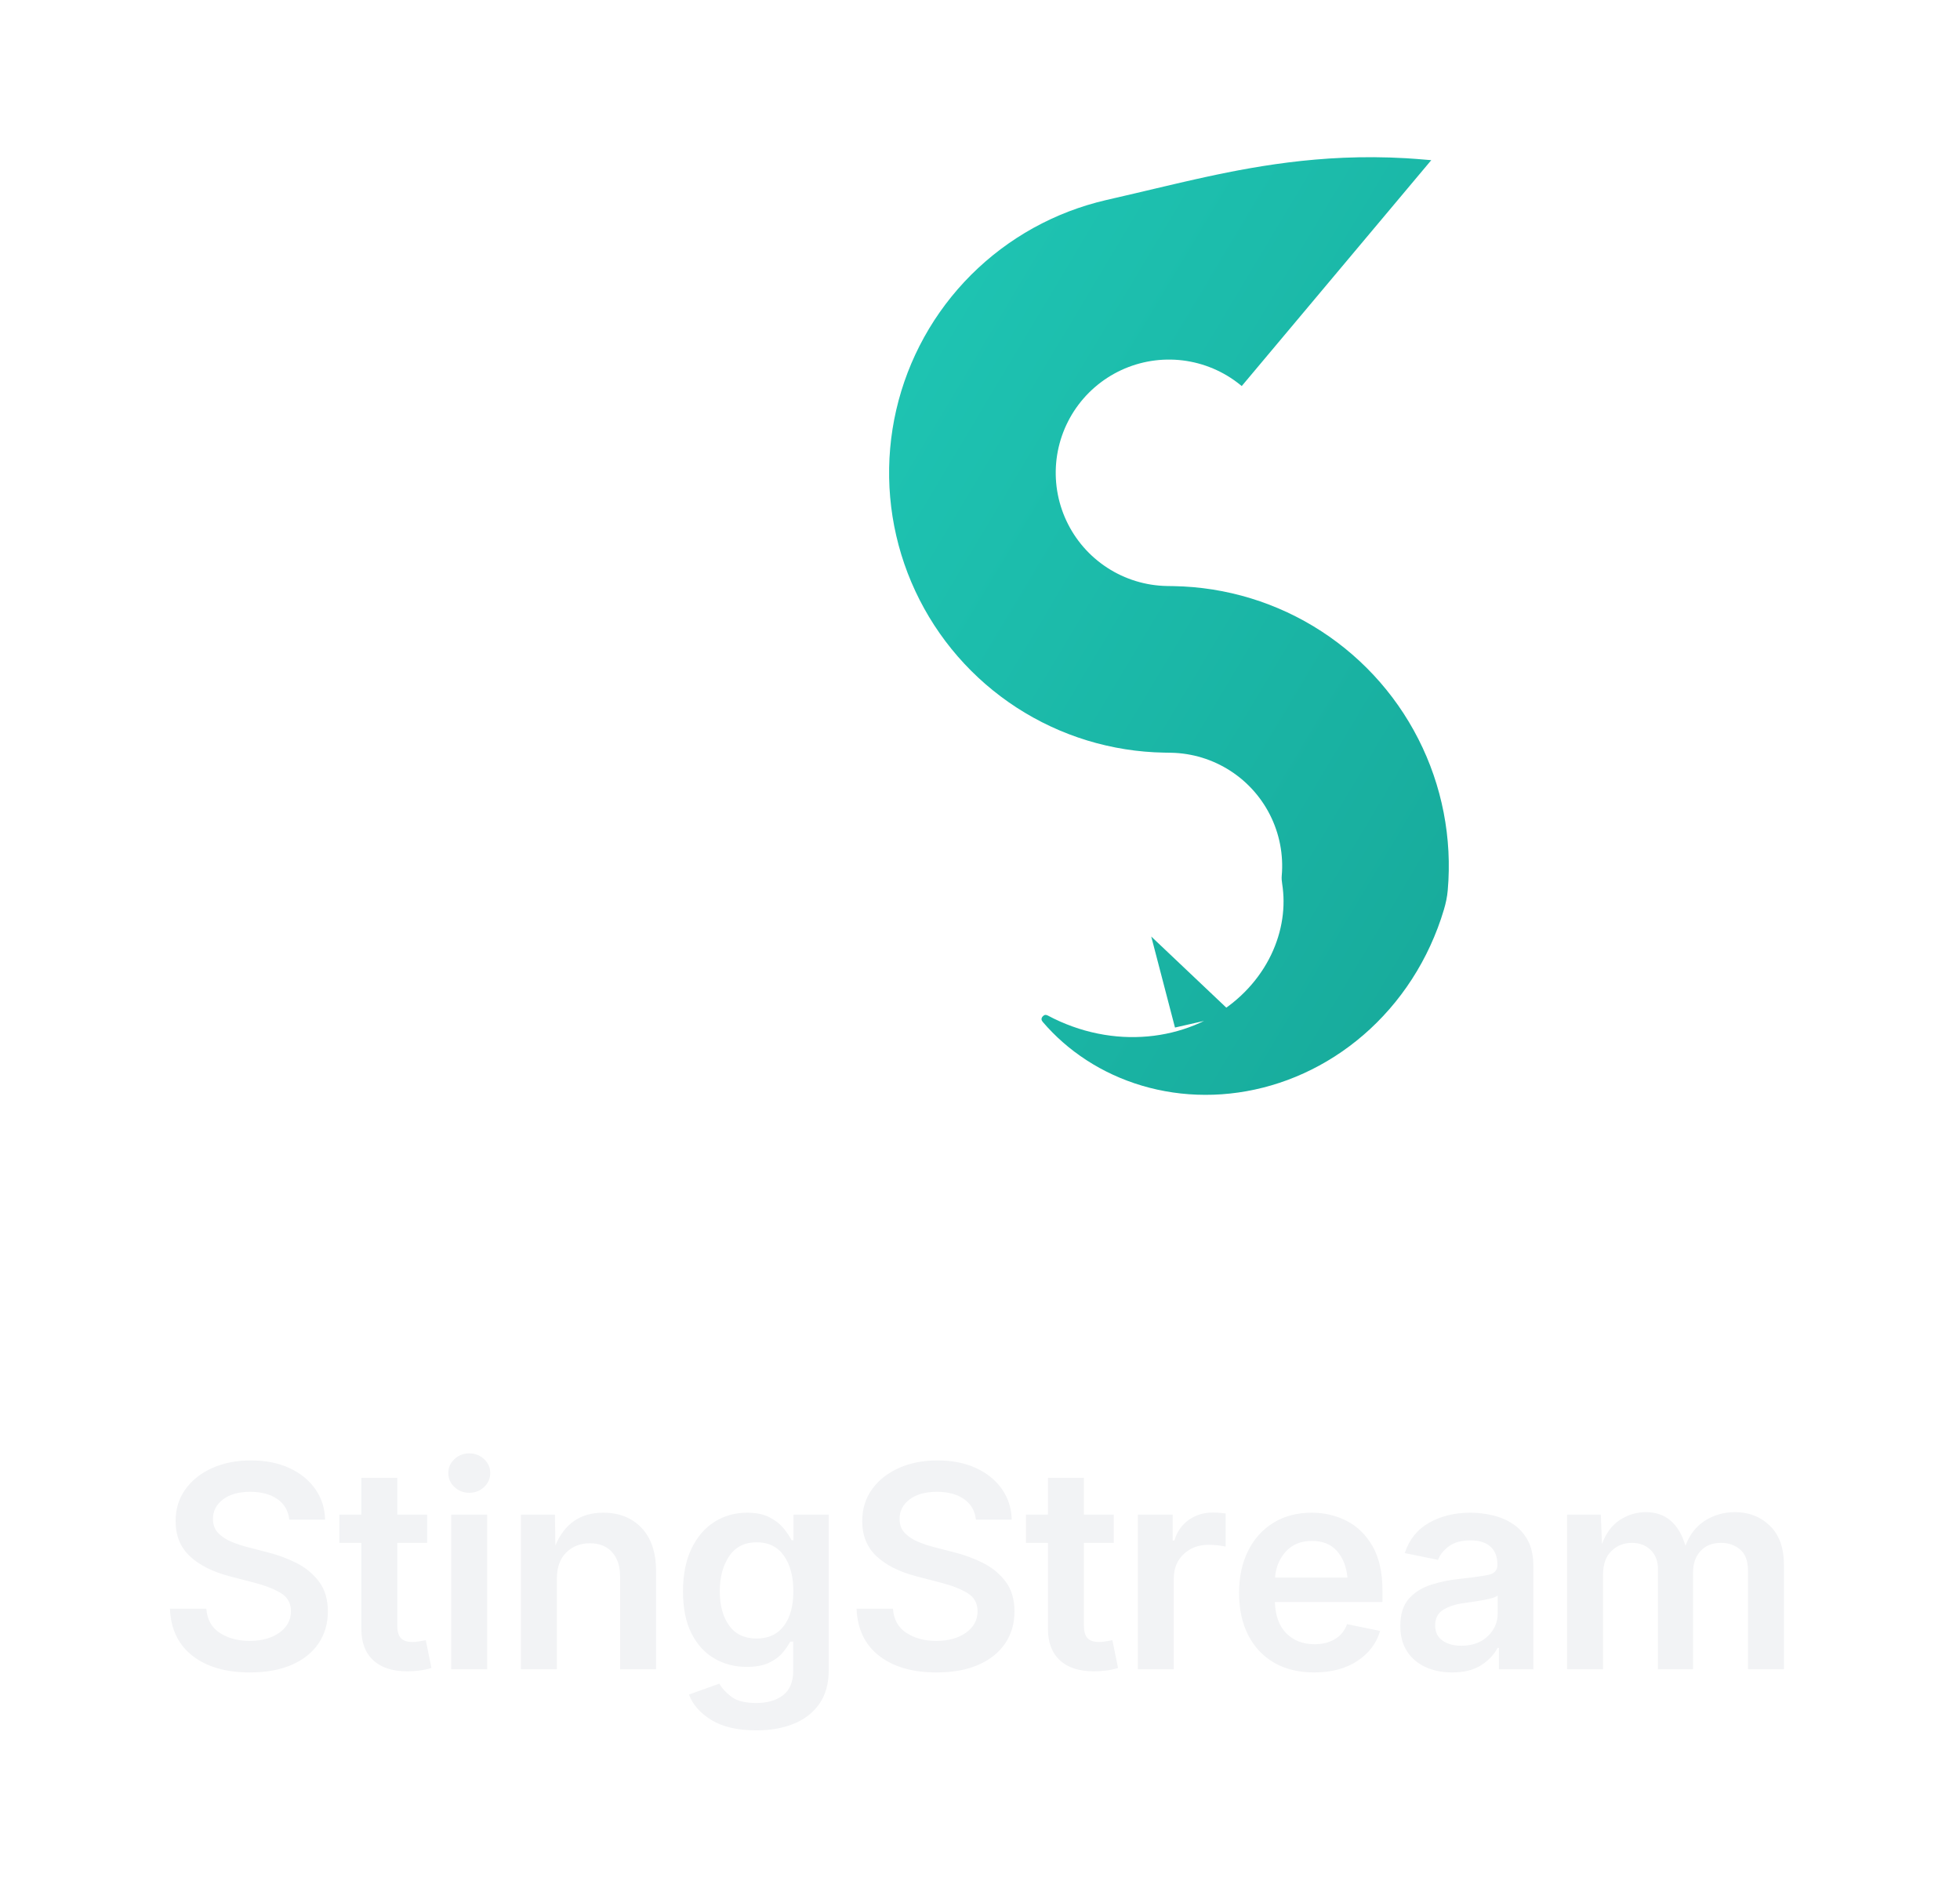
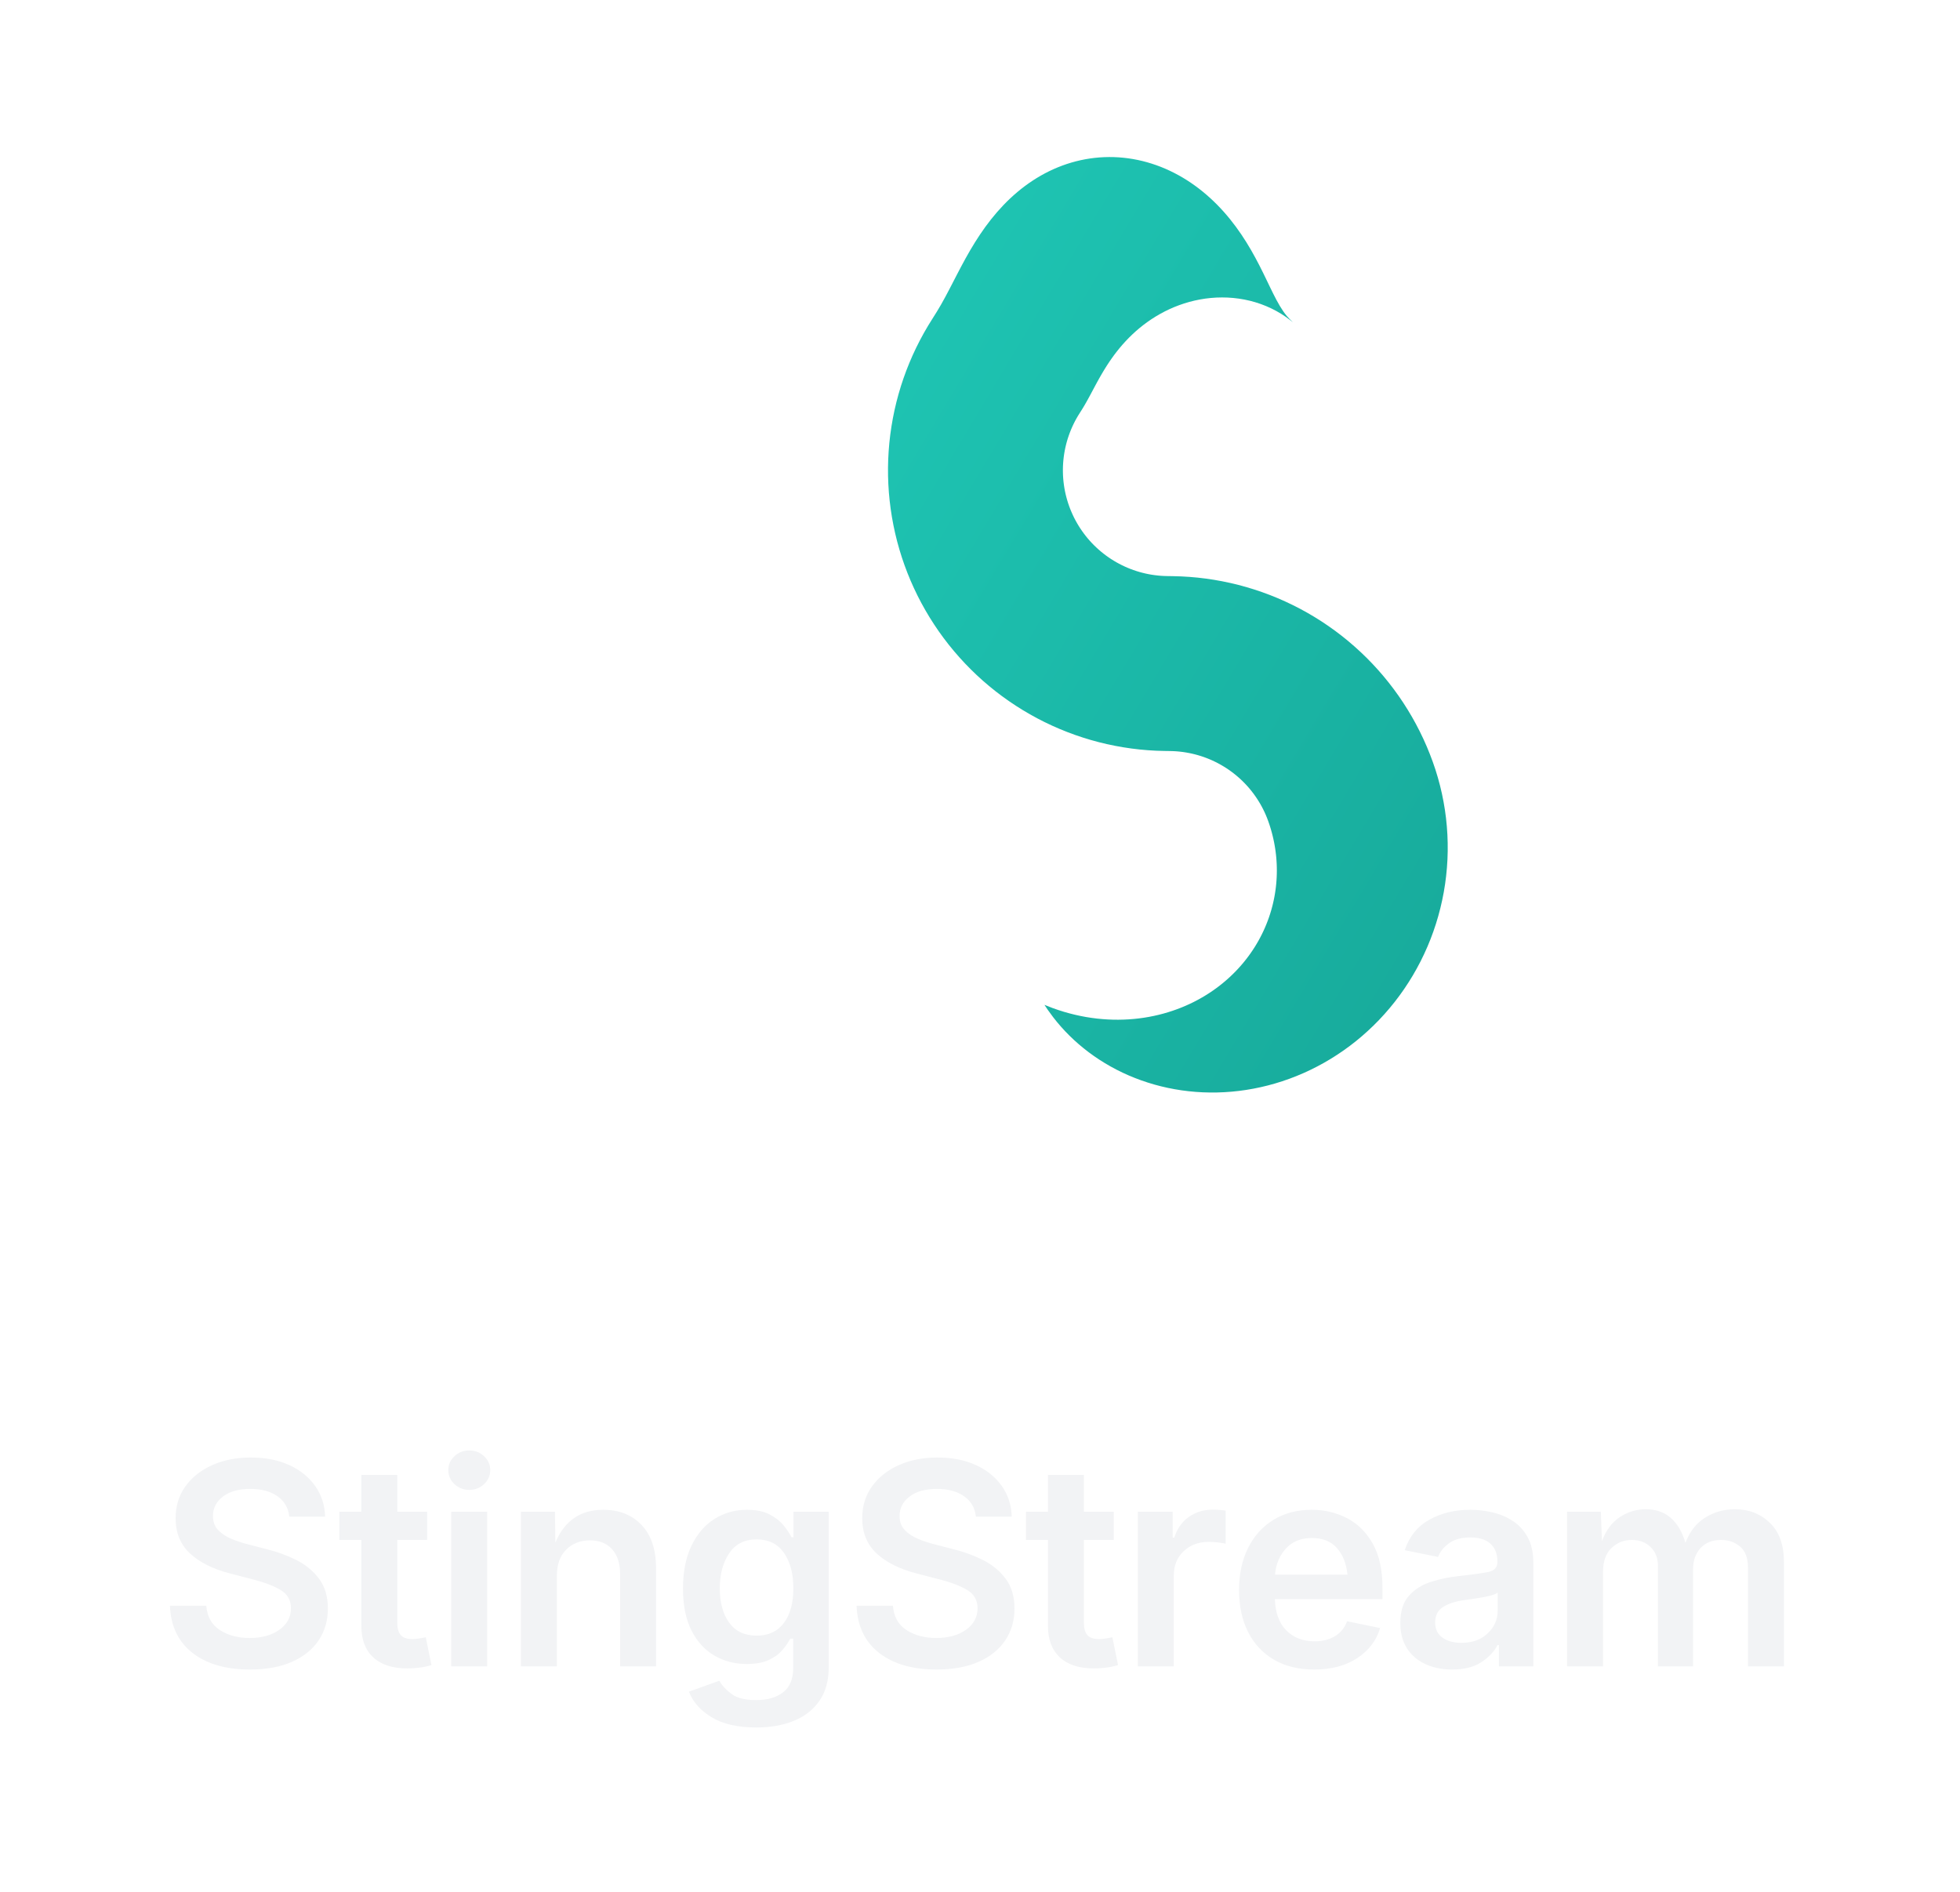
- <svg xmlns="http://www.w3.org/2000/svg" width="600" height="580" viewBox="0 0 600.00 579.79">
+ <svg xmlns="http://www.w3.org/2000/svg" width="600" height="579" viewBox="0 0 600.00 578.92">
  <defs>
    <linearGradient id="g" x1="0" y1="0" x2="1" y2="1">
      <stop offset="0" stop-color="#1FC7B5" />
      <stop offset="1" stop-color="#17A99A" />
    </linearGradient>
  </defs>
-   <g transform="translate(181.20 14.88) scale(0.345)">
-     <path d="M 744.76 98.68 Q 729.73 97.38 722.41 96.96 Q 715.10 96.53 707.97 96.31 Q 700.85 96.08 693.93 96.04 Q 687.01 96.00 680.28 96.13 Q 673.55 96.25 667.02 96.53 Q 660.48 96.81 654.14 97.22 Q 647.80 97.64 641.65 98.17 Q 635.49 98.70 629.52 99.34 Q 623.55 99.98 617.75 100.71 Q 611.96 101.44 606.33 102.25 Q 600.71 103.05 595.25 103.93 Q 589.78 104.80 584.48 105.73 Q 579.17 106.65 574.01 107.62 Q 568.85 108.59 563.83 109.59 Q 558.81 110.60 553.92 111.62 Q 549.02 112.65 544.24 113.69 Q 539.47 114.73 534.80 115.78 Q 530.13 116.83 525.55 117.88 Q 520.98 118.93 516.49 119.98 Q 512.00 121.03 507.58 122.07 Q 503.17 123.11 498.81 124.13 Q 494.46 125.16 490.15 126.18 Q 485.84 127.19 481.57 128.20 Q 477.30 129.20 473.06 130.18 Q 468.82 131.17 464.59 132.14 Q 460.36 133.11 456.14 134.10 Q 451.92 135.09 447.73 136.21 Q 443.54 137.33 439.40 138.60 Q 435.25 139.87 431.16 141.28 Q 427.06 142.69 423.01 144.24 Q 418.96 145.79 414.97 147.49 Q 410.98 149.18 407.06 151.01 Q 403.13 152.85 399.27 154.81 Q 395.40 156.78 391.61 158.88 Q 387.82 160.98 384.11 163.22 Q 380.39 165.45 376.76 167.81 Q 373.12 170.17 369.57 172.66 Q 366.02 175.14 362.56 177.75 Q 359.10 180.36 355.73 183.09 Q 352.36 185.82 349.09 188.66 Q 345.82 191.50 342.65 194.46 Q 339.48 197.41 336.41 200.48 Q 333.35 203.54 330.39 206.71 Q 327.43 209.88 324.59 213.16 Q 321.75 216.43 319.02 219.80 Q 316.29 223.16 313.68 226.63 Q 311.08 230.09 308.59 233.64 Q 306.10 237.19 303.74 240.82 Q 301.38 244.46 299.15 248.17 Q 296.92 251.89 294.82 255.68 Q 292.71 259.47 290.75 263.33 Q 288.78 267.19 286.95 271.12 Q 285.11 275.05 283.42 279.04 Q 281.73 283.03 280.17 287.08 Q 278.62 291.12 277.21 295.22 Q 275.80 299.32 274.53 303.47 Q 273.26 307.61 272.14 311.80 Q 271.02 315.98 270.05 320.21 Q 269.07 324.43 268.24 328.69 Q 267.42 332.94 266.74 337.22 Q 266.06 341.50 265.53 345.80 Q 265.00 350.11 264.63 354.43 Q 264.25 358.74 264.02 363.07 Q 263.79 367.40 263.72 371.73 Q 263.64 376.07 263.72 380.40 Q 263.79 384.74 264.02 389.06 Q 264.25 393.39 264.63 397.71 Q 265.00 402.03 265.53 406.33 Q 266.06 410.63 266.74 414.91 Q 267.42 419.19 268.24 423.45 Q 269.07 427.70 270.05 431.93 Q 271.02 436.15 272.14 440.34 Q 273.26 444.52 274.53 448.67 Q 275.80 452.81 277.21 456.91 Q 278.62 461.01 280.17 465.06 Q 281.73 469.10 283.42 473.09 Q 285.11 477.08 286.95 481.01 Q 288.78 484.94 290.75 488.80 Q 292.71 492.66 294.82 496.45 Q 296.92 500.25 299.15 503.96 Q 301.38 507.68 303.74 511.31 Q 306.10 514.95 308.59 518.50 Q 311.08 522.05 313.68 525.51 Q 316.29 528.97 319.02 532.34 Q 321.75 535.71 324.59 538.98 Q 327.43 542.25 330.39 545.42 Q 333.35 548.59 336.41 551.66 Q 339.48 554.72 342.65 557.68 Q 345.82 560.63 349.09 563.48 Q 352.36 566.32 355.73 569.05 Q 359.10 571.78 362.56 574.38 Q 366.02 576.99 369.57 579.48 Q 373.12 581.96 376.76 584.33 Q 380.39 586.69 384.11 588.92 Q 387.82 591.15 391.61 593.25 Q 395.40 595.35 399.27 597.32 Q 403.13 599.29 407.06 601.12 Q 410.98 602.95 414.97 604.65 Q 418.96 606.34 423.01 607.89 Q 427.06 609.45 431.16 610.86 Q 435.25 612.27 439.40 613.54 Q 443.54 614.80 447.73 615.93 Q 451.92 617.05 456.14 618.02 Q 460.36 619.00 464.62 619.82 Q 468.87 620.65 473.15 621.33 Q 477.44 622.01 481.74 622.54 Q 486.04 623.06 490.36 623.44 Q 494.68 623.82 499.00 624.05 Q 503.33 624.27 507.67 624.35 Q 512.00 624.42 513.75 624.46 Q 515.51 624.49 517.26 624.58 Q 519.01 624.67 520.76 624.82 Q 522.50 624.97 524.24 625.19 Q 525.98 625.40 527.72 625.68 Q 529.45 625.95 531.17 626.29 Q 532.89 626.62 534.60 627.01 Q 536.31 627.41 538.00 627.86 Q 539.70 628.32 541.37 628.83 Q 543.05 629.34 544.71 629.91 Q 546.37 630.48 548.00 631.11 Q 549.64 631.74 551.25 632.43 Q 552.87 633.11 554.46 633.85 Q 556.05 634.59 557.61 635.39 Q 559.17 636.19 560.71 637.04 Q 562.24 637.89 563.74 638.79 Q 565.25 639.69 566.72 640.65 Q 568.19 641.60 569.62 642.61 Q 571.06 643.61 572.46 644.67 Q 573.86 645.73 575.22 646.83 Q 576.59 647.93 577.91 649.08 Q 579.23 650.23 580.52 651.43 Q 581.80 652.63 583.04 653.87 Q 584.28 655.11 585.48 656.39 Q 586.67 657.67 587.82 658.99 Q 588.97 660.32 590.08 661.68 Q 591.18 663.04 592.23 664.44 Q 593.29 665.84 594.30 667.28 Q 595.30 668.72 596.26 670.19 Q 597.21 671.66 598.12 673.16 Q 599.02 674.66 599.87 676.20 Q 600.72 677.73 601.51 679.29 Q 602.31 680.86 603.05 682.45 Q 603.79 684.04 604.48 685.65 Q 605.16 687.26 605.79 688.90 Q 606.42 690.54 606.99 692.20 Q 607.56 693.85 608.08 695.53 Q 608.59 697.21 609.04 698.90 Q 609.50 700.60 609.89 702.31 Q 610.28 704.01 610.62 705.74 Q 610.95 707.46 611.23 709.19 Q 611.50 710.92 611.72 712.66 Q 611.93 714.40 612.08 716.15 Q 612.24 717.90 612.33 719.65 Q 612.42 721.40 612.45 723.15 Q 612.48 724.90 612.45 726.66 Q 612.42 728.41 612.33 730.16 Q 612.24 731.91 612.08 733.66 Q 611.93 735.41 612.06 737.20 Q 612.19 738.98 612.48 740.83 Q 612.77 742.67 612.99 744.55 Q 613.21 746.42 613.36 748.32 Q 613.52 750.22 613.60 752.14 Q 613.68 754.06 613.69 756.00 Q 613.69 757.95 613.63 759.91 Q 613.56 761.87 613.42 763.85 Q 613.27 765.82 613.06 767.81 Q 612.84 769.80 612.54 771.80 Q 612.24 773.80 611.87 775.80 Q 611.49 777.81 611.04 779.81 Q 610.58 781.82 610.05 783.83 Q 609.51 785.84 608.90 787.84 Q 608.28 789.85 607.58 791.84 Q 606.89 793.84 606.11 795.83 Q 605.33 797.82 604.47 799.80 Q 603.61 801.77 602.67 803.73 Q 601.73 805.69 600.70 807.64 Q 599.68 809.58 598.58 811.49 Q 597.47 813.41 596.29 815.31 Q 595.10 817.20 593.83 819.06 Q 592.57 820.92 591.22 822.75 Q 589.88 824.58 588.45 826.38 Q 587.03 828.17 585.52 829.93 Q 584.02 831.68 582.44 833.39 Q 580.86 835.11 579.21 836.77 Q 577.55 838.44 575.82 840.06 Q 574.09 841.67 572.28 843.24 Q 570.48 844.80 568.60 846.31 Q 566.73 847.82 564.78 849.27 Q 562.84 850.73 560.82 852.12 Q 558.81 853.51 556.73 854.83 Q 554.65 856.15 552.50 857.41 Q 550.36 858.67 548.15 859.86 Q 545.94 861.04 543.68 862.16 Q 541.41 863.27 539.09 864.31 Q 536.76 865.35 534.39 866.31 Q 532.01 867.27 529.58 868.14 Q 527.15 869.02 524.67 869.82 Q 522.19 870.61 519.66 871.32 Q 517.14 872.03 514.57 872.65 Q 512.00 873.27 509.39 873.80 Q 506.78 874.33 504.14 874.77 Q 501.49 875.20 498.81 875.55 Q 496.13 875.89 493.42 876.14 Q 490.71 876.38 487.97 876.53 Q 485.24 876.68 482.48 876.73 Q 479.72 876.78 476.94 876.73 Q 474.16 876.68 471.36 876.53 Q 468.57 876.37 465.76 876.12 Q 462.95 875.86 460.14 875.50 Q 457.32 875.14 454.50 874.67 Q 451.68 874.21 448.86 873.63 Q 446.04 873.06 443.22 872.38 Q 440.40 871.70 437.59 870.92 Q 434.78 870.13 431.98 869.24 Q 429.19 868.34 426.40 867.34 Q 423.62 866.34 420.86 865.23 Q 418.09 864.13 415.35 862.91 Q 412.62 861.70 409.90 860.37 Q 407.19 859.05 404.51 857.62 Q 401.84 856.19 399.89 858.52 Q 397.94 860.84 399.99 863.24 Q 402.04 865.65 404.19 867.99 Q 406.34 870.33 408.59 872.61 Q 410.84 874.88 413.18 877.09 Q 415.52 879.30 417.96 881.43 Q 420.40 883.57 422.92 885.63 Q 425.45 887.68 428.06 889.66 Q 430.68 891.64 433.38 893.53 Q 436.08 895.43 438.86 897.23 Q 441.64 899.04 444.51 900.76 Q 447.37 902.47 450.31 904.09 Q 453.25 905.71 456.27 907.24 Q 459.28 908.76 462.37 910.18 Q 465.45 911.60 468.60 912.92 Q 471.76 914.24 474.97 915.45 Q 478.19 916.66 481.46 917.77 Q 484.74 918.87 488.07 919.86 Q 491.41 920.85 494.79 921.72 Q 498.18 922.59 501.61 923.35 Q 505.04 924.11 508.52 924.74 Q 512.00 925.38 515.52 925.89 Q 519.04 926.41 522.59 926.80 Q 526.14 927.19 529.73 927.45 Q 533.32 927.71 536.93 927.85 Q 540.54 927.99 544.18 927.99 Q 547.81 928.00 551.46 927.88 Q 555.12 927.75 558.78 927.50 Q 562.45 927.24 566.12 926.85 Q 569.80 926.46 573.47 925.94 Q 577.15 925.42 580.83 924.76 Q 584.50 924.10 588.17 923.31 Q 591.84 922.52 595.50 921.59 Q 599.16 920.66 602.80 919.60 Q 606.44 918.54 610.06 917.34 Q 613.68 916.14 617.28 914.81 Q 620.87 913.47 624.43 912.00 Q 627.99 910.53 631.52 908.93 Q 635.05 907.33 638.53 905.59 Q 642.01 903.85 645.45 901.98 Q 648.89 900.11 652.27 898.11 Q 655.66 896.11 658.99 893.98 Q 662.32 891.85 665.58 889.59 Q 668.85 887.33 672.05 884.94 Q 675.25 882.56 678.38 880.04 Q 681.51 877.53 684.56 874.90 Q 687.62 872.26 690.59 869.51 Q 693.56 866.75 696.44 863.88 Q 699.33 861.01 702.12 858.02 Q 704.92 855.03 707.62 851.93 Q 710.32 848.83 712.92 845.62 Q 715.52 842.41 718.02 839.09 Q 720.51 835.77 722.90 832.35 Q 725.29 828.93 727.57 825.41 Q 729.84 821.89 732.00 818.28 Q 734.16 814.66 736.20 810.96 Q 738.24 807.25 740.16 803.45 Q 742.07 799.66 743.86 795.78 Q 745.65 791.90 747.30 787.94 Q 748.96 783.99 750.48 779.95 Q 752.00 775.92 753.39 771.82 Q 754.77 767.71 756.01 763.54 Q 757.26 759.37 758.13 755.12 Q 759.00 750.87 759.37 746.55 Q 759.75 742.23 759.98 737.90 Q 760.21 733.57 760.28 729.24 Q 760.36 724.90 760.28 720.57 Q 760.21 716.24 759.98 711.91 Q 759.75 707.58 759.37 703.26 Q 759.00 698.94 758.47 694.64 Q 757.94 690.34 757.26 686.06 Q 756.58 681.78 755.76 677.52 Q 754.93 673.27 753.95 669.05 Q 752.98 664.82 751.86 660.63 Q 750.74 656.45 749.47 652.30 Q 748.20 648.16 746.79 644.06 Q 745.38 639.96 743.83 635.92 Q 742.27 631.87 740.58 627.88 Q 738.89 623.89 737.05 619.96 Q 735.22 616.03 733.25 612.17 Q 731.29 608.31 729.18 604.52 Q 727.08 600.73 724.85 597.01 Q 722.62 593.30 720.26 589.66 Q 717.90 586.03 715.41 582.47 Q 712.92 578.92 710.32 575.46 Q 707.71 572.00 704.98 568.63 Q 702.25 565.26 699.41 561.99 Q 696.57 558.72 693.61 555.55 Q 690.65 552.38 687.59 549.32 Q 684.52 546.25 681.35 543.30 Q 678.18 540.34 674.91 537.50 Q 671.64 534.65 668.27 531.92 Q 664.90 529.20 661.44 526.59 Q 657.98 523.98 654.43 521.49 Q 650.88 519.01 647.24 516.65 Q 643.61 514.29 639.89 512.05 Q 636.18 509.82 632.39 507.72 Q 628.60 505.62 624.73 503.65 Q 620.87 501.68 616.94 499.85 Q 613.02 498.02 609.03 496.33 Q 605.04 494.63 600.99 493.08 Q 596.94 491.53 592.84 490.11 Q 588.75 488.70 584.60 487.44 Q 580.46 486.17 576.27 485.05 Q 572.08 483.93 567.86 482.95 Q 563.64 481.97 559.38 481.15 Q 555.13 480.32 550.85 479.64 Q 546.56 478.96 542.26 478.44 Q 537.96 477.91 533.64 477.53 Q 529.32 477.15 525.00 476.93 Q 520.67 476.70 516.33 476.62 Q 512.00 476.55 510.25 476.52 Q 508.49 476.49 506.74 476.39 Q 504.99 476.30 503.24 476.15 Q 501.50 476.00 499.76 475.78 Q 498.02 475.57 496.28 475.30 Q 494.55 475.02 492.83 474.69 Q 491.11 474.35 489.40 473.96 Q 487.69 473.56 486.00 473.11 Q 484.30 472.66 482.63 472.14 Q 480.95 471.63 479.29 471.06 Q 477.63 470.49 476.00 469.86 Q 474.36 469.23 472.75 468.55 Q 471.13 467.86 469.54 467.12 Q 467.95 466.38 466.39 465.58 Q 464.83 464.79 463.29 463.94 Q 461.76 463.09 460.26 462.18 Q 458.75 461.28 457.28 460.32 Q 455.81 459.37 454.38 458.36 Q 452.94 457.36 451.54 456.30 Q 450.14 455.25 448.78 454.14 Q 447.41 453.04 446.09 451.89 Q 444.77 450.74 443.48 449.54 Q 442.20 448.35 440.96 447.11 Q 439.72 445.87 438.52 444.58 Q 437.33 443.30 436.18 441.98 Q 435.03 440.65 433.92 439.29 Q 432.82 437.93 431.77 436.53 Q 430.71 435.13 429.70 433.69 Q 428.70 432.26 427.74 430.78 Q 426.79 429.31 425.88 427.81 Q 424.98 426.31 424.13 424.77 Q 423.28 423.24 422.49 421.68 Q 421.69 420.12 420.95 418.53 Q 420.21 416.94 419.52 415.32 Q 418.84 413.71 418.21 412.07 Q 417.58 410.43 417.01 408.78 Q 416.44 407.12 415.92 405.44 Q 415.41 403.76 414.96 402.07 Q 414.50 400.38 414.11 398.67 Q 413.72 396.96 413.38 395.24 Q 413.05 393.52 412.77 391.78 Q 412.50 390.05 412.28 388.31 Q 412.07 386.57 411.92 384.82 Q 411.76 383.08 411.67 381.33 Q 411.58 379.57 411.55 377.82 Q 411.52 376.07 411.55 374.31 Q 411.58 372.56 411.67 370.81 Q 411.76 369.06 411.92 367.31 Q 412.07 365.56 412.28 363.82 Q 412.50 362.08 412.77 360.35 Q 413.05 358.62 413.38 356.90 Q 413.72 355.18 414.11 353.47 Q 414.50 351.76 414.96 350.07 Q 415.41 348.37 415.92 346.69 Q 416.44 345.02 417.01 343.36 Q 417.58 341.70 418.21 340.06 Q 418.84 338.43 419.52 336.81 Q 420.21 335.20 420.95 333.61 Q 421.69 332.02 422.49 330.46 Q 423.28 328.89 424.13 327.36 Q 424.98 325.83 425.88 324.32 Q 426.79 322.82 427.74 321.35 Q 428.70 319.88 429.70 318.44 Q 430.71 317.01 431.77 315.61 Q 432.82 314.21 433.92 312.84 Q 435.03 311.48 436.18 310.16 Q 437.33 308.83 438.52 307.55 Q 439.72 306.27 440.96 305.03 Q 442.20 303.79 443.48 302.59 Q 444.77 301.40 446.09 300.25 Q 447.41 299.10 448.78 297.99 Q 450.14 296.89 451.54 295.83 Q 452.94 294.78 454.38 293.77 Q 455.81 292.77 457.28 291.81 Q 458.75 290.86 460.26 289.95 Q 461.76 289.05 463.29 288.20 Q 464.83 287.35 466.39 286.55 Q 467.95 285.76 469.54 285.02 Q 471.13 284.27 472.75 283.59 Q 474.36 282.90 476.00 282.28 Q 477.63 281.65 479.29 281.08 Q 480.95 280.51 482.63 279.99 Q 484.30 279.48 486.00 279.03 Q 487.69 278.57 489.40 278.18 Q 491.11 277.78 492.83 277.45 Q 494.55 277.11 496.28 276.84 Q 498.02 276.57 499.76 276.35 Q 501.50 276.14 503.24 275.98 Q 504.99 275.83 506.74 275.74 Q 508.49 275.65 510.25 275.62 Q 512.00 275.59 513.75 275.62 Q 515.51 275.65 517.26 275.74 Q 519.01 275.83 520.76 275.98 Q 522.50 276.14 524.24 276.35 Q 525.98 276.57 527.72 276.84 Q 529.45 277.11 531.17 277.45 Q 532.89 277.78 534.60 278.18 Q 536.31 278.57 538.00 279.03 Q 539.70 279.48 541.37 279.99 Q 543.05 280.51 544.71 281.08 Q 546.37 281.65 548.00 282.28 Q 549.64 282.90 551.25 283.59 Q 552.87 284.27 554.46 285.02 Q 556.05 285.76 557.61 286.55 Q 559.17 287.35 560.71 288.20 Q 562.24 289.05 563.74 289.95 Q 565.25 290.86 566.72 291.81 Q 568.19 292.77 569.62 293.77 Q 571.06 294.78 572.46 295.83 Q 573.86 296.89 575.22 297.99 L 576.59 299.10 Z M 569.12 856.52 L 496.29 787.52 L 517.36 868.28 Z" fill="url(#g)" />
+   <g transform="translate(181.28 14.96) scale(0.3442)">
+     <path d="M 623.18 242.99 Q 619.49 239.47 617.82 237.46 Q 616.14 235.45 614.59 233.20 Q 613.04 230.95 611.57 228.47 Q 610.10 226.00 608.66 223.31 Q 607.23 220.63 605.80 217.77 Q 604.37 214.90 602.90 211.87 Q 601.44 208.84 599.92 205.67 Q 598.39 202.50 596.78 199.21 Q 595.17 195.93 593.45 192.56 Q 591.73 189.18 589.87 185.75 Q 588.02 182.32 586.02 178.85 Q 584.02 175.38 581.86 171.91 Q 579.71 168.44 577.38 164.99 Q 575.05 161.55 572.55 158.15 Q 570.05 154.75 567.37 151.43 Q 564.69 148.11 561.83 144.90 Q 558.97 141.68 555.93 138.60 Q 552.89 135.51 549.68 132.58 Q 546.47 129.65 543.09 126.89 Q 539.72 124.14 536.18 121.58 Q 532.65 119.02 528.98 116.68 Q 525.30 114.34 521.49 112.24 Q 517.68 110.14 513.75 108.28 Q 509.83 106.43 505.80 104.84 Q 501.77 103.26 497.66 101.95 Q 493.55 100.64 489.37 99.61 Q 485.19 98.59 480.96 97.86 Q 476.74 97.13 472.49 96.70 Q 468.23 96.26 463.97 96.13 Q 459.71 96.00 455.46 96.17 Q 451.20 96.34 446.98 96.81 Q 442.76 97.28 438.59 98.04 Q 434.41 98.81 430.30 99.86 Q 426.20 100.91 422.17 102.24 Q 418.15 103.58 414.22 105.18 Q 410.30 106.78 406.48 108.64 Q 402.67 110.50 398.98 112.60 Q 395.30 114.71 391.75 117.04 Q 388.20 119.37 384.80 121.91 Q 381.39 124.45 378.15 127.18 Q 374.90 129.92 371.81 132.82 Q 368.72 135.73 365.79 138.79 Q 362.86 141.85 360.09 145.04 Q 357.32 148.23 354.71 151.53 Q 352.10 154.83 349.64 158.22 Q 347.18 161.61 344.87 165.07 Q 342.56 168.52 340.38 172.02 Q 338.20 175.53 336.14 179.05 Q 334.09 182.58 332.13 186.12 Q 330.18 189.65 328.31 193.17 Q 326.44 196.69 324.63 200.18 Q 322.82 203.67 321.05 207.11 Q 319.27 210.56 317.51 213.94 Q 315.74 217.33 313.96 220.64 Q 312.17 223.95 310.33 227.19 Q 308.49 230.42 306.55 233.57 Q 304.62 236.71 302.63 239.82 Q 300.64 242.92 298.75 246.08 Q 296.85 249.24 295.04 252.46 Q 293.24 255.67 291.53 258.94 Q 289.82 262.21 288.21 265.52 Q 286.60 268.84 285.08 272.20 Q 283.57 275.56 282.16 278.97 Q 280.74 282.37 279.43 285.82 Q 278.12 289.26 276.91 292.75 Q 275.70 296.23 274.59 299.75 Q 273.49 303.26 272.49 306.81 Q 271.48 310.36 270.59 313.93 Q 269.69 317.51 268.90 321.11 Q 268.11 324.71 267.43 328.33 Q 266.74 331.96 266.17 335.60 Q 265.59 339.24 265.12 342.90 Q 264.65 346.55 264.29 350.22 Q 263.93 353.89 263.68 357.57 Q 263.42 361.25 263.28 364.93 Q 263.14 368.61 263.10 372.30 Q 263.07 375.99 263.14 379.67 Q 263.22 383.36 263.40 387.04 Q 263.58 390.72 263.87 394.40 Q 264.17 398.07 264.57 401.74 Q 264.97 405.40 265.48 409.05 Q 265.98 412.71 266.60 416.34 Q 267.21 419.97 267.94 423.59 Q 268.66 427.21 269.49 430.80 Q 270.32 434.39 271.25 437.96 Q 272.19 441.52 273.23 445.06 Q 274.27 448.60 275.41 452.10 Q 276.56 455.60 277.80 459.07 Q 279.05 462.54 280.40 465.97 Q 281.75 469.41 283.20 472.80 Q 284.65 476.18 286.20 479.53 Q 287.75 482.88 289.39 486.17 Q 291.04 489.47 292.78 492.72 Q 294.53 495.97 296.37 499.16 Q 298.21 502.36 300.14 505.50 Q 302.07 508.64 304.10 511.72 Q 306.12 514.80 308.23 517.82 Q 310.35 520.84 312.55 523.80 Q 314.75 526.75 317.04 529.64 Q 319.33 532.53 321.71 535.35 Q 324.08 538.17 326.54 540.92 Q 328.99 543.67 331.53 546.35 Q 334.06 549.02 336.68 551.62 Q 339.29 554.22 341.98 556.75 Q 344.67 559.27 347.43 561.71 Q 350.20 564.15 353.03 566.51 Q 355.86 568.87 358.76 571.14 Q 361.67 573.41 364.63 575.60 Q 367.60 577.79 370.63 579.88 Q 373.67 581.98 376.76 583.99 Q 379.85 586.00 383.00 587.91 Q 386.15 589.83 389.35 591.65 Q 392.56 593.47 395.82 595.20 Q 399.07 596.93 402.38 598.56 Q 405.69 600.19 409.04 601.72 Q 412.39 603.25 415.79 604.68 Q 419.19 606.11 422.63 607.44 Q 426.07 608.77 429.54 610.00 Q 433.02 611.23 436.53 612.35 Q 440.04 613.48 443.58 614.50 Q 447.12 615.52 450.70 616.44 Q 454.27 617.35 457.86 618.16 Q 461.46 618.97 465.08 619.67 Q 468.70 620.38 472.34 620.97 Q 475.97 621.57 479.63 622.06 Q 483.28 622.55 486.95 622.93 Q 490.62 623.31 494.29 623.58 Q 497.97 623.85 501.65 624.02 Q 505.33 624.18 509.02 624.23 Q 512.71 624.29 514.10 624.31 Q 515.49 624.33 516.87 624.39 Q 518.26 624.45 519.65 624.55 Q 521.03 624.66 522.41 624.80 Q 523.80 624.94 525.17 625.13 Q 526.55 625.31 527.92 625.54 Q 529.29 625.76 530.66 626.03 Q 532.02 626.29 533.38 626.60 Q 534.73 626.90 536.08 627.25 Q 537.42 627.59 538.76 627.98 Q 540.09 628.36 541.42 628.79 Q 542.74 629.21 544.05 629.67 Q 545.36 630.14 546.65 630.64 Q 547.95 631.14 549.23 631.68 Q 550.51 632.22 551.77 632.79 Q 553.04 633.37 554.28 633.99 Q 555.53 634.60 556.76 635.25 Q 557.99 635.90 559.19 636.59 Q 560.40 637.27 561.59 638.00 Q 562.78 638.72 563.94 639.47 Q 565.11 640.23 566.25 641.02 Q 567.39 641.81 568.51 642.64 Q 569.63 643.46 570.72 644.32 Q 571.81 645.17 572.88 646.06 Q 573.95 646.95 574.99 647.87 Q 576.03 648.79 577.05 649.74 Q 578.06 650.69 579.04 651.67 Q 580.03 652.65 580.99 653.66 Q 581.94 654.67 582.87 655.70 Q 583.79 656.74 584.69 657.80 Q 585.58 658.87 586.44 659.96 Q 587.31 661.05 588.14 662.16 Q 588.97 663.27 589.76 664.41 Q 590.56 665.55 591.32 666.71 Q 592.09 667.87 592.81 669.05 Q 593.54 670.24 594.24 671.44 Q 594.93 672.65 595.59 673.87 Q 596.24 675.09 596.86 676.34 Q 597.48 677.58 598.07 678.84 Q 598.65 680.10 599.20 681.38 Q 599.74 682.66 600.25 683.95 Q 600.76 685.24 601.23 686.55 Q 601.70 687.86 602.14 689.17 Q 602.59 690.49 603.00 691.82 Q 603.41 693.15 603.80 694.48 Q 604.19 695.82 604.54 697.17 Q 604.90 698.51 605.23 699.87 Q 605.56 701.22 605.86 702.59 Q 606.16 703.95 606.44 705.32 Q 606.71 706.70 606.95 708.08 Q 607.20 709.46 607.41 710.85 Q 607.63 712.24 607.81 713.64 Q 607.99 715.04 608.15 716.45 Q 608.30 717.85 608.43 719.27 Q 608.55 720.68 608.64 722.11 Q 608.74 723.53 608.80 724.96 Q 608.86 726.39 608.89 727.83 Q 608.92 729.26 608.92 730.71 Q 608.92 732.15 608.88 733.60 Q 608.85 735.05 608.78 736.51 Q 608.71 737.97 608.61 739.43 Q 608.50 740.89 608.37 742.36 Q 608.23 743.83 608.06 745.30 Q 607.89 746.77 607.68 748.25 Q 607.47 749.72 607.23 751.20 Q 606.99 752.68 606.71 754.17 Q 606.43 755.65 606.11 757.13 Q 605.79 758.62 605.44 760.11 Q 605.08 761.59 604.69 763.08 Q 604.30 764.57 603.86 766.06 Q 603.43 767.55 602.96 769.04 Q 602.49 770.52 601.98 772.01 Q 601.46 773.50 600.91 774.98 Q 600.36 776.47 599.76 777.95 Q 599.17 779.43 598.53 780.91 Q 597.90 782.38 597.22 783.86 Q 596.54 785.33 595.82 786.80 Q 595.10 788.26 594.34 789.72 Q 593.57 791.18 592.77 792.63 Q 591.96 794.08 591.11 795.52 Q 590.26 796.97 589.36 798.40 Q 588.47 799.83 587.52 801.25 Q 586.58 802.66 585.60 804.07 Q 584.61 805.48 583.58 806.87 Q 582.55 808.26 581.47 809.63 Q 580.40 811.01 579.27 812.37 Q 578.15 813.72 576.98 815.06 Q 575.81 816.40 574.60 817.72 Q 573.38 819.04 572.12 820.34 Q 570.86 821.64 569.55 822.91 Q 568.24 824.18 566.89 825.43 Q 565.54 826.68 564.14 827.91 Q 562.74 829.13 561.29 830.32 Q 559.84 831.52 558.35 832.68 Q 556.86 833.85 555.32 834.98 Q 553.78 836.12 552.20 837.22 Q 550.62 838.32 548.99 839.39 Q 547.36 840.45 545.69 841.48 Q 544.01 842.51 542.30 843.50 Q 540.58 844.50 538.82 845.45 Q 537.06 846.40 535.26 847.31 Q 533.45 848.22 531.61 849.09 Q 529.76 849.96 527.87 850.78 Q 525.99 851.60 524.06 852.38 Q 522.13 853.15 520.16 853.88 Q 518.20 854.61 516.19 855.28 Q 514.18 855.96 512.14 856.58 Q 510.10 857.21 508.02 857.78 Q 505.94 858.35 503.82 858.87 Q 501.70 859.38 499.55 859.84 Q 497.40 860.30 495.22 860.70 Q 493.04 861.10 490.82 861.44 Q 488.61 861.78 486.37 862.05 Q 484.12 862.33 481.85 862.54 Q 479.58 862.76 477.28 862.90 Q 474.98 863.05 472.65 863.13 Q 470.33 863.21 467.98 863.23 Q 465.63 863.24 463.27 863.19 Q 460.90 863.13 458.51 863.00 Q 456.12 862.87 453.71 862.67 Q 451.31 862.47 448.89 862.20 Q 446.47 861.93 444.03 861.58 Q 441.60 861.23 439.15 860.81 Q 436.71 860.38 434.25 859.88 Q 431.80 859.38 429.34 858.80 Q 426.87 858.22 424.41 857.56 Q 421.94 856.91 419.48 856.17 Q 417.01 855.43 414.54 854.61 Q 412.08 853.79 409.61 852.89 L 402.24 850.02 L 402.24 850.02 L 405.20 854.46 Q 408.33 858.84 409.98 860.98 Q 411.63 863.13 413.37 865.24 Q 415.11 867.34 416.93 869.40 Q 418.75 871.46 420.65 873.47 Q 422.56 875.48 424.54 877.44 Q 426.53 879.40 428.59 881.31 Q 430.66 883.21 432.80 885.06 Q 434.94 886.91 437.16 888.69 Q 439.38 890.48 441.67 892.20 Q 443.96 893.92 446.33 895.57 Q 448.69 897.22 451.13 898.81 Q 453.56 900.39 456.07 901.90 Q 458.57 903.41 461.14 904.85 Q 463.71 906.28 466.34 907.64 Q 468.97 908.99 471.66 910.27 Q 474.35 911.54 477.10 912.74 Q 479.85 913.93 482.65 915.03 Q 485.45 916.14 488.31 917.16 Q 491.16 918.18 494.07 919.10 Q 496.97 920.03 499.92 920.87 Q 502.87 921.70 505.86 922.44 Q 508.86 923.19 511.89 923.83 Q 514.92 924.48 517.99 925.02 Q 521.06 925.57 524.16 926.02 Q 527.26 926.46 530.39 926.81 Q 533.52 927.16 536.67 927.40 Q 539.83 927.65 543.01 927.79 Q 546.19 927.93 549.38 927.96 Q 552.58 928.00 555.79 927.93 Q 559.00 927.86 562.23 927.68 Q 565.45 927.51 568.68 927.22 Q 571.91 926.94 575.14 926.55 Q 578.38 926.16 581.61 925.66 Q 584.84 925.16 588.07 924.55 Q 591.30 923.94 594.52 923.22 Q 597.75 922.51 600.96 921.68 Q 604.17 920.86 607.36 919.92 Q 610.56 918.99 613.73 917.94 Q 616.91 916.90 620.06 915.75 Q 623.21 914.60 626.33 913.34 Q 629.46 912.08 632.55 910.72 Q 635.64 909.35 638.70 907.88 Q 641.76 906.41 644.78 904.83 Q 647.80 903.26 650.78 901.58 Q 653.75 899.90 656.68 898.12 Q 659.61 896.33 662.49 894.45 Q 665.37 892.57 668.20 890.59 Q 671.03 888.60 673.80 886.52 Q 676.57 884.44 679.28 882.27 Q 681.99 880.09 684.63 877.82 Q 687.27 875.55 689.85 873.18 Q 692.43 870.82 694.93 868.37 Q 697.44 865.92 699.87 863.38 Q 702.30 860.84 704.65 858.21 Q 707.01 855.59 709.28 852.88 Q 711.55 850.17 713.74 847.39 Q 715.93 844.60 718.03 841.73 Q 720.14 838.87 722.15 835.93 Q 724.16 832.99 726.08 829.98 Q 728.00 826.98 729.83 823.90 Q 731.65 820.82 733.38 817.68 Q 735.11 814.54 736.74 811.34 Q 738.37 808.13 739.89 804.87 Q 741.42 801.61 742.84 798.30 Q 744.26 794.98 745.58 791.62 Q 746.90 788.25 748.10 784.84 Q 749.31 781.42 750.41 777.97 Q 751.51 774.51 752.49 771.02 Q 753.48 767.52 754.35 763.99 Q 755.23 760.46 755.98 756.90 Q 756.74 753.33 757.39 749.74 Q 758.03 746.15 758.56 742.54 Q 759.08 738.92 759.49 735.29 Q 759.90 731.65 760.19 728.01 Q 760.48 724.36 760.66 720.70 Q 760.83 717.03 760.88 713.37 Q 760.93 709.70 760.86 706.03 Q 760.80 702.36 760.61 698.69 Q 760.42 695.02 760.11 691.35 Q 759.81 687.69 759.38 684.04 Q 758.95 680.38 758.41 676.74 Q 757.86 673.10 757.19 669.48 Q 756.53 665.86 755.75 662.26 Q 754.96 658.66 754.06 655.08 Q 753.16 651.51 752.14 647.97 Q 751.12 644.42 749.99 640.92 Q 748.86 637.41 747.61 633.94 Q 746.36 630.47 745.01 627.04 Q 743.67 623.61 742.22 620.22 Q 740.77 616.83 739.22 613.48 Q 737.67 610.14 736.02 606.84 Q 734.37 603.54 732.63 600.29 Q 730.89 597.05 729.05 593.85 Q 727.21 590.65 725.28 587.52 Q 723.34 584.38 721.32 581.29 Q 719.29 578.21 717.18 575.19 Q 715.07 572.17 712.86 569.22 Q 710.66 566.26 708.37 563.37 Q 706.08 560.48 703.71 557.66 Q 701.33 554.84 698.88 552.09 Q 696.42 549.34 693.89 546.67 Q 691.35 543.99 688.74 541.39 Q 686.12 538.79 683.43 536.27 Q 680.74 533.75 677.98 531.31 Q 675.22 528.86 672.39 526.51 Q 669.55 524.15 666.65 521.87 Q 663.75 519.60 660.78 517.41 Q 657.81 515.23 654.78 513.13 Q 651.75 511.03 648.66 509.02 Q 645.57 507.01 642.42 505.10 Q 639.27 503.18 636.06 501.36 Q 632.86 499.54 629.60 497.81 Q 626.34 496.09 623.03 494.46 Q 619.73 492.83 616.37 491.30 Q 613.02 489.77 609.62 488.33 Q 606.22 486.90 602.79 485.57 Q 599.35 484.24 595.87 483.01 Q 592.40 481.79 588.89 480.66 Q 585.37 479.54 581.83 478.51 Q 578.29 477.49 574.72 476.58 Q 571.15 475.66 567.55 474.85 Q 563.95 474.04 560.34 473.34 Q 556.72 472.63 553.08 472.04 Q 549.44 471.44 545.79 470.95 Q 542.13 470.47 538.47 470.08 Q 534.80 469.70 531.12 469.43 Q 527.45 469.16 523.76 469.00 Q 520.08 468.83 516.39 468.78 Q 512.71 468.72 511.32 468.70 Q 509.93 468.68 508.54 468.62 Q 507.15 468.56 505.77 468.46 Q 504.38 468.36 503.00 468.21 Q 501.62 468.07 500.24 467.88 Q 498.86 467.70 497.49 467.48 Q 496.12 467.25 494.76 466.99 Q 493.39 466.72 492.04 466.42 Q 490.68 466.11 489.34 465.77 Q 487.99 465.42 486.66 465.04 Q 485.32 464.65 484.00 464.23 Q 482.68 463.80 481.37 463.34 Q 480.06 462.88 478.76 462.38 Q 477.46 461.87 476.18 461.34 Q 474.90 460.80 473.64 460.22 Q 472.38 459.64 471.13 459.03 Q 469.88 458.41 468.66 457.76 Q 467.43 457.11 466.22 456.43 Q 465.01 455.74 463.83 455.02 Q 462.64 454.30 461.47 453.54 Q 460.31 452.78 459.17 451.99 Q 458.02 451.20 456.91 450.38 Q 455.79 449.55 454.69 448.70 Q 453.60 447.84 452.53 446.95 Q 451.46 446.06 450.42 445.14 Q 449.38 444.22 448.37 443.27 Q 447.35 442.32 446.37 441.34 Q 445.38 440.36 444.43 439.35 Q 443.47 438.34 442.55 437.31 Q 441.62 436.27 440.73 435.21 Q 439.83 434.15 438.97 433.06 Q 438.11 431.97 437.28 430.85 Q 436.45 429.74 435.65 428.60 Q 434.85 427.46 434.09 426.30 Q 433.33 425.14 432.60 423.96 Q 431.87 422.78 431.18 421.57 Q 430.49 420.37 429.83 419.14 Q 429.17 417.92 428.55 416.68 Q 427.93 415.43 427.35 414.17 Q 426.76 412.91 426.22 411.63 Q 425.67 410.36 425.16 409.06 Q 424.65 407.77 424.18 406.46 Q 423.71 405.16 423.28 403.83 Q 422.85 402.51 422.46 401.18 Q 422.07 399.85 421.71 398.50 Q 421.36 397.16 421.05 395.81 Q 420.74 394.45 420.46 393.09 Q 420.19 391.73 419.96 390.36 Q 419.73 388.99 419.54 387.61 Q 419.35 386.24 419.19 384.86 Q 419.04 383.47 418.93 382.09 Q 418.82 380.70 418.75 379.32 Q 418.69 377.93 418.66 376.54 Q 418.63 375.15 418.64 373.76 Q 418.66 372.37 418.71 370.98 Q 418.76 369.60 418.86 368.21 Q 418.95 366.82 419.09 365.44 Q 419.23 364.06 419.40 362.68 Q 419.58 361.30 419.80 359.93 Q 420.01 358.56 420.27 357.19 Q 420.53 355.83 420.83 354.47 Q 421.13 353.11 421.46 351.77 Q 421.80 350.42 422.18 349.08 Q 422.56 347.74 422.97 346.42 Q 423.39 345.09 423.85 343.78 Q 424.30 342.47 424.80 341.17 Q 425.29 339.87 425.82 338.59 Q 426.36 337.31 426.93 336.04 Q 427.50 334.77 428.10 333.52 Q 428.71 332.27 429.35 331.04 Q 430.00 329.81 430.68 328.60 Q 431.36 327.39 432.07 326.20 Q 432.79 325.01 433.54 323.84 Q 434.29 322.67 435.03 321.49 Q 435.78 320.32 436.50 319.12 Q 437.23 317.93 437.94 316.71 Q 438.65 315.49 439.35 314.25 Q 440.05 313.01 440.75 311.75 Q 441.45 310.48 442.15 309.19 Q 442.84 307.90 443.55 306.58 Q 444.25 305.27 444.97 303.92 Q 445.68 302.58 446.42 301.21 Q 447.15 299.84 447.90 298.45 Q 448.65 297.05 449.43 295.63 Q 450.21 294.21 451.02 292.77 Q 451.83 291.33 452.68 289.87 Q 453.52 288.41 454.41 286.93 Q 455.29 285.45 456.22 283.95 Q 457.15 282.46 458.12 280.95 Q 459.10 279.44 460.12 277.92 Q 461.15 276.41 462.23 274.88 Q 463.31 273.36 464.44 271.83 Q 465.58 270.31 466.78 268.79 Q 467.97 267.26 469.23 265.75 Q 470.49 264.23 471.82 262.72 Q 473.14 261.22 474.53 259.73 Q 475.92 258.24 477.37 256.77 Q 478.83 255.30 480.36 253.85 Q 481.88 252.41 483.47 250.99 Q 485.07 249.58 486.73 248.20 Q 488.39 246.82 490.13 245.48 Q 491.86 244.15 493.66 242.86 Q 495.46 241.57 497.33 240.33 Q 499.20 239.09 501.13 237.91 Q 503.06 236.72 505.06 235.61 Q 507.06 234.49 509.12 233.43 Q 511.18 232.38 513.30 231.40 Q 515.42 230.43 517.59 229.52 Q 519.77 228.62 522.00 227.81 Q 524.23 226.99 526.51 226.26 Q 528.79 225.53 531.11 224.89 Q 533.43 224.25 535.80 223.71 Q 538.16 223.17 540.56 222.73 Q 542.96 222.29 545.39 221.95 Q 547.82 221.62 550.28 221.39 Q 552.73 221.16 555.21 221.04 Q 557.68 220.93 560.17 220.93 Q 562.65 220.92 565.15 221.04 Q 567.64 221.15 570.14 221.39 Q 572.63 221.62 575.11 221.98 Q 577.60 222.33 580.07 222.81 Q 582.54 223.29 584.99 223.89 Q 587.44 224.50 589.86 225.22 Q 592.28 225.95 594.67 226.80 Q 597.05 227.65 599.39 228.63 Q 601.72 229.60 604.01 230.70 Q 606.29 231.80 608.52 233.02 Q 610.74 234.24 612.89 235.58 Q 615.05 236.92 617.12 238.38 Q 619.20 239.84 621.19 241.42 L 623.18 242.99 Z" fill="url(#g)" />
  </g>
-   <g transform="translate(48.00 510.87) scale(0.0867)">
+   <g transform="translate(48.00 510.01) scale(0.0867)">
    <path d="M328.61 11.23Q201.66 11.23 126.22-47.36Q50.78-105.96 46.39-213.87L174.80-213.87Q179.20-156.25 222.66-128.17Q266.11-100.10 327.64-100.10Q392.09-100.10 432.86-129.15Q473.63-158.20 473.63-205.08Q473.63-247.56 437.50-269.29Q401.37-291.02 342.29-306.15L259.77-327.64Q168.46-351.07 117.43-398.44Q66.41-445.80 66.41-522.95Q66.41-587.40 101.07-635.50Q135.74-683.59 195.80-710.45Q255.86-737.30 332.03-737.30Q409.67-737.30 468.02-710.45Q526.37-683.59 559.57-636.23Q592.77-588.87 594.24-528.32L467.77-528.32Q462.89-574.71 426.03-600.59Q389.16-626.46 330.08-626.46Q268.55-626.46 233.40-599.37Q198.24-572.27 198.24-530.76Q198.24-500 217.04-480.71Q235.84-461.43 264.40-449.71Q292.97-437.99 322.27-430.66L390.14-413.09Q443.85-399.90 492.92-375.24Q541.99-350.59 573-309.08Q604-267.58 604-204.10Q604-140.14 571.29-91.55Q538.57-42.97 477.05-15.87Q415.53 11.23 328.61 11.23 M849.12-545.90L954.59-545.90L954.59-446.29L849.12-446.29L849.12-153.81Q849.12-124.02 861.57-110.11Q874.02-96.19 903.32-96.19Q912.11-96.19 926.27-98.39Q940.43-100.59 949.71-102.54L969.73-4.39Q948.73 1.95 926.76 4.64Q904.79 7.32 884.77 7.32Q806.15 7.32 764.16-31.74Q722.17-70.80 722.17-143.07L722.17-446.29L644.53-446.29L644.53-545.90L722.17-545.90L722.17-675.78L849.12-675.78 M1166.50 0L1039.55 0L1039.55-545.90L1166.50-545.90L1166.50 0M1103.03-623.05Q1072.75-623.05 1051.03-643.31Q1029.30-663.57 1029.30-692.87Q1029.30-721.68 1051.03-741.94Q1072.75-762.21 1103.03-762.21Q1133.79-762.21 1155.52-741.94Q1177.25-721.68 1177.25-692.87Q1177.25-663.57 1155.52-643.31Q1133.79-623.05 1103.03-623.05 M1412.60-319.82L1412.60 0L1285.64 0L1285.64-545.90L1405.76-545.90L1407.23-437.01Q1456.05-552.73 1576.17-552.73Q1660.64-552.73 1711.67-499.02Q1762.70-445.31 1762.70-347.17L1762.70 0L1635.74 0L1635.74-327.64Q1635.74-382.32 1607.42-413.57Q1579.10-444.82 1529.30-444.82Q1478.52-444.82 1445.56-412.11Q1412.60-379.39 1412.60-319.82 M2117.19 215.82Q2018.55 215.82 1958.98 179.69Q1899.41 143.55 1878.91 89.36L1986.33 50.78Q1999.02 74.22 2028.08 96.68Q2057.13 119.14 2116.70 119.14Q2175.78 119.14 2211.43 91.55Q2247.07 63.96 2247.07 5.37L2247.07-97.66L2236.33-97.66Q2226.56-78.12 2208.50-57.13Q2190.43-36.13 2160.16-22.22Q2129.88-8.30 2082.52-8.30Q2020.02-8.30 1968.99-37.84Q1917.97-67.38 1887.94-126.46Q1857.91-185.55 1857.91-274.41Q1857.91-363.77 1887.94-426.03Q1917.97-488.28 1969.24-520.51Q2020.51-552.73 2083.50-552.73Q2131.84-552.73 2163.09-536.62Q2194.34-520.51 2212.89-497.80Q2231.45-475.10 2241.21-455.57L2248.05-455.57L2248.05-545.90L2372.56-545.90L2372.56 1.46Q2372.56 74.71 2339.36 122.07Q2306.15 169.43 2248.54 192.63Q2190.92 215.82 2117.19 215.82M2118.16-108.40Q2180.18-108.40 2213.87-152.83Q2247.56-197.27 2247.56-275.39Q2247.56-353.03 2214.36-400.63Q2181.15-448.24 2118.16-448.24Q2053.71-448.24 2020.75-398.93Q1987.79-349.61 1987.79-275.39Q1987.79-199.71 2021-154.05Q2054.20-108.40 2118.16-108.40 M2752.93 11.23Q2625.98 11.23 2550.54-47.36Q2475.10-105.96 2470.70-213.87L2599.12-213.87Q2603.52-156.25 2646.97-128.17Q2690.43-100.10 2751.95-100.10Q2816.41-100.10 2857.18-129.15Q2897.95-158.20 2897.95-205.08Q2897.95-247.56 2861.82-269.29Q2825.68-291.02 2766.60-306.15L2684.08-327.64Q2592.77-351.07 2541.75-398.44Q2490.72-445.80 2490.72-522.95Q2490.72-587.40 2525.39-635.50Q2560.06-683.59 2620.12-710.45Q2680.18-737.30 2756.35-737.30Q2833.98-737.30 2892.33-710.45Q2950.68-683.59 2983.89-636.23Q3017.09-588.87 3018.55-528.32L2892.09-528.32Q2887.21-574.71 2850.34-600.59Q2813.48-626.46 2754.39-626.46Q2692.87-626.46 2657.71-599.37Q2622.56-572.27 2622.56-530.76Q2622.56-500 2641.36-480.71Q2660.16-461.43 2688.72-449.71Q2717.29-437.99 2746.58-430.66L2814.45-413.09Q2868.16-399.90 2917.24-375.24Q2966.31-350.59 2997.31-309.08Q3028.32-267.58 3028.32-204.10Q3028.32-140.14 2995.61-91.55Q2962.89-42.97 2901.37-15.87Q2839.84 11.23 2752.93 11.23 M3273.44-545.90L3378.91-545.90L3378.91-446.29L3273.44-446.29L3273.44-153.81Q3273.44-124.02 3285.89-110.11Q3298.34-96.19 3327.64-96.19Q3336.43-96.19 3350.59-98.39Q3364.75-100.59 3374.02-102.54L3394.04-4.39Q3373.05 1.95 3351.07 4.64Q3329.10 7.32 3309.08 7.32Q3230.47 7.32 3188.48-31.74Q3146.48-70.80 3146.48-143.07L3146.48-446.29L3068.85-446.29L3068.85-545.90L3146.48-545.90L3146.48-675.78L3273.44-675.78 M3590.82 0L3463.87 0L3463.87-545.90L3586.91-545.90L3586.91-454.59L3592.77-454.59Q3607.42-501.95 3644.04-527.59Q3680.66-553.22 3727.54-553.22Q3751.95-553.22 3773.93-549.80L3773.93-433.11Q3766.11-435.06 3748.54-437.26Q3730.96-439.45 3713.87-439.45Q3660.64-439.45 3625.73-406.49Q3590.82-373.54 3590.82-321.29 M4086.43 11.23Q4003.91 11.23 3944.58-23.44Q3885.25-58.11 3853.27-121.09Q3821.29-184.08 3821.29-269.53Q3821.29-353.52 3852.78-417.24Q3884.28-480.96 3942.14-516.85Q4000-552.73 4078.13-552.73Q4144.53-552.73 4201.42-523.68Q4258.30-494.63 4292.97-433.84Q4327.64-373.05 4327.64-277.34L4327.64-237.30L3947.75-237.30Q3950.20-164.55 3988.53-126.46Q4026.86-88.38 4087.89-88.38Q4129.88-88.38 4159.91-106.45Q4189.94-124.51 4202.64-159.18L4319.34-135.25Q4299.80-69.34 4238.53-29.05Q4177.25 11.23 4086.43 11.23M3948.24-323.73L4204.10-323.73Q4198.24-382.32 4166.75-417.72Q4135.25-453.12 4078.61-453.12Q4020.51-453.12 3986.57-415.77Q3952.64-378.42 3948.24-323.73 M4573.24 11.23Q4521.48 11.23 4479.98-7.57Q4438.48-26.37 4414.55-62.99Q4390.63-99.61 4390.63-153.32Q4390.63-214.84 4420.65-248.78Q4450.68-282.71 4498.29-298.10Q4545.90-313.48 4598.63-318.85Q4669.92-326.66 4701.66-333.25Q4733.40-339.84 4733.40-368.16L4733.40-370.61Q4733.40-410.64 4708.98-432.86Q4684.57-455.08 4638.18-455.08Q4590.33-455.08 4562.01-434.08Q4533.69-413.09 4523.93-386.23L4406.25-410.16Q4430.18-482.42 4492.92-517.58Q4555.66-552.73 4637.70-552.73Q4676.27-552.73 4715.58-543.70Q4754.88-534.67 4787.60-513.43Q4820.31-492.19 4840.33-455.81Q4860.35-419.43 4860.35-364.75L4860.35 0L4738.77 0L4738.77-75.20L4733.89-75.20Q4715.82-40.04 4676.27-14.40Q4636.72 11.23 4573.24 11.23M4605.96-83.01Q4664.55-83.01 4699.46-116.70Q4734.38-150.39 4734.38-195.80L4734.38-260.25Q4725.59-253.42 4703.13-248.29Q4680.66-243.16 4655.52-239.50Q4630.37-235.84 4613.77-233.40Q4570.80-227.54 4542.24-209.96Q4513.67-192.38 4513.67-154.79Q4513.67-119.63 4539.55-101.32Q4565.43-83.01 4605.96-83.01 M5106.45 0L4979.49 0L4979.49-545.90L5098.63-545.90L5102.54-441.89Q5124.02-500 5166.26-527.34Q5208.50-554.69 5257.32-554.69Q5361.82-554.69 5397.46-436.04Q5419.43-495.12 5466.80-524.90Q5514.16-554.69 5571.78-554.69Q5645.51-554.69 5695.31-506.84Q5745.12-458.98 5745.12-368.16L5745.12 0L5618.16 0L5618.16-348.63Q5618.16-399.41 5590.33-422.85Q5562.50-446.29 5523.44-446.29Q5477.05-446.29 5450.68-417.48Q5424.32-388.67 5424.32-342.77L5424.32 0L5300.29 0L5300.29-354.49Q5300.29-396 5274.41-421.14Q5248.54-446.29 5208.01-446.29Q5166.02-446.29 5136.23-417.72Q5106.45-389.16 5106.45-334.47" fill="#F2F3F5" />
  </g>
</svg>
